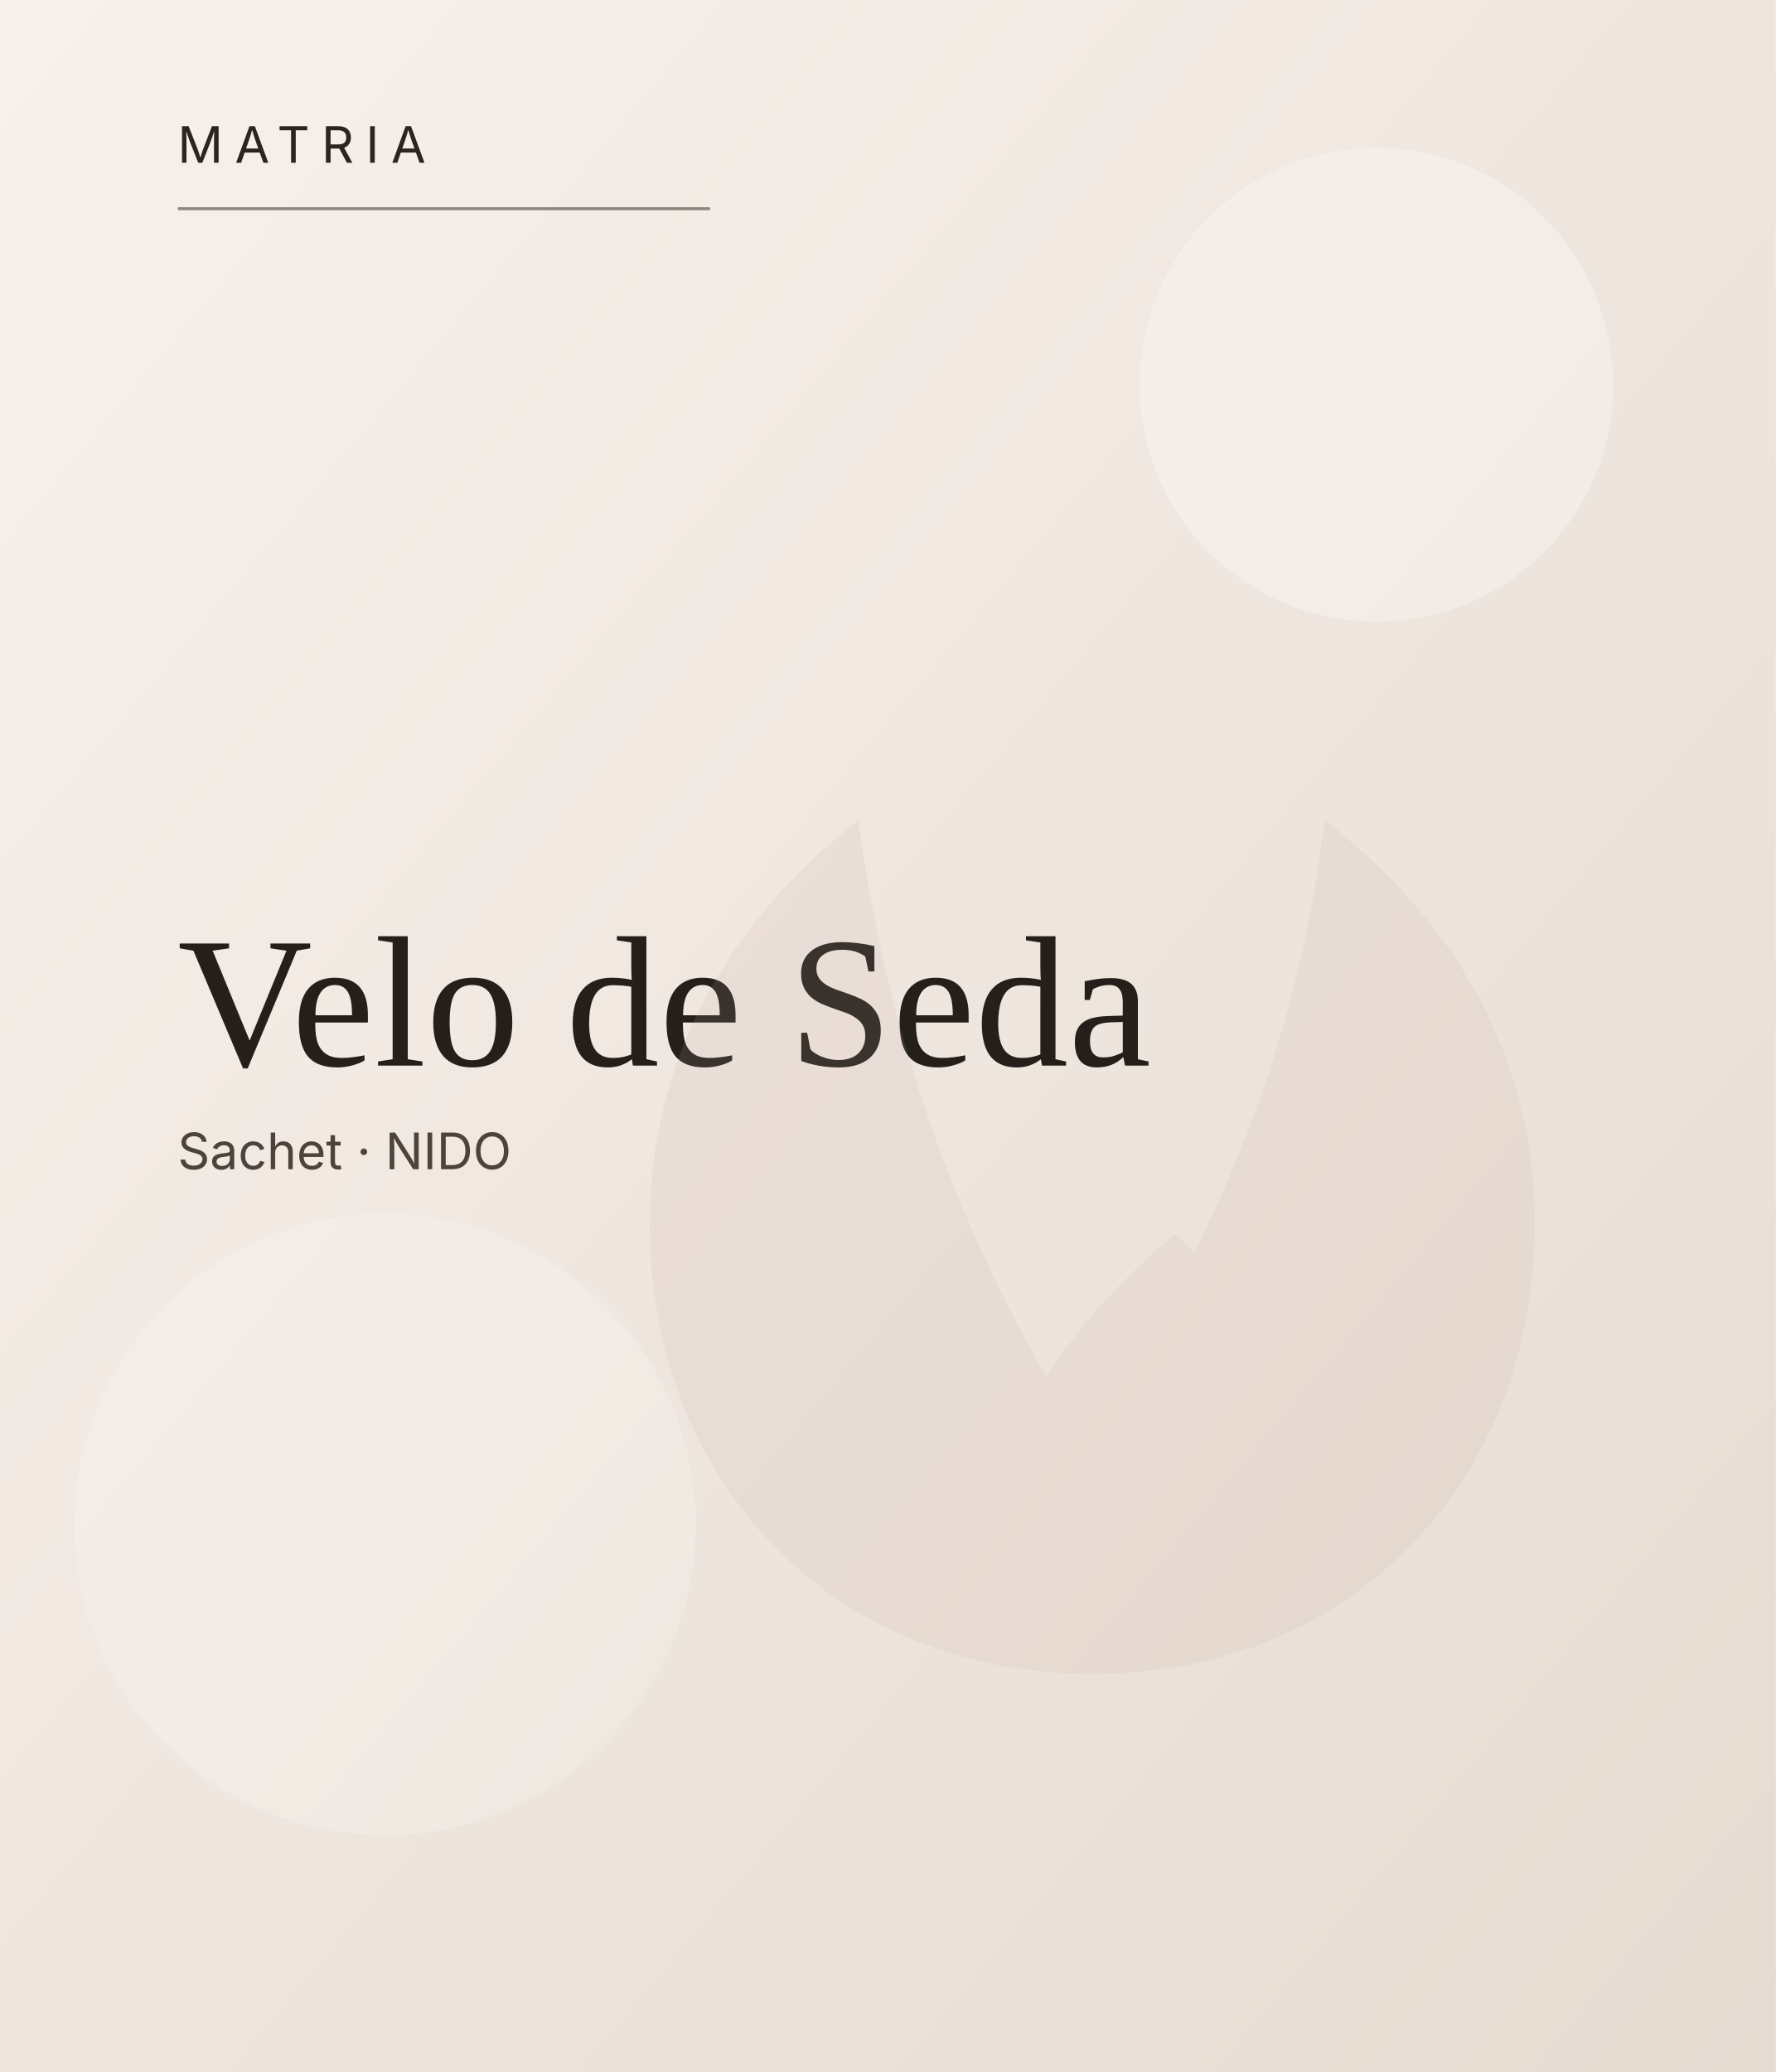
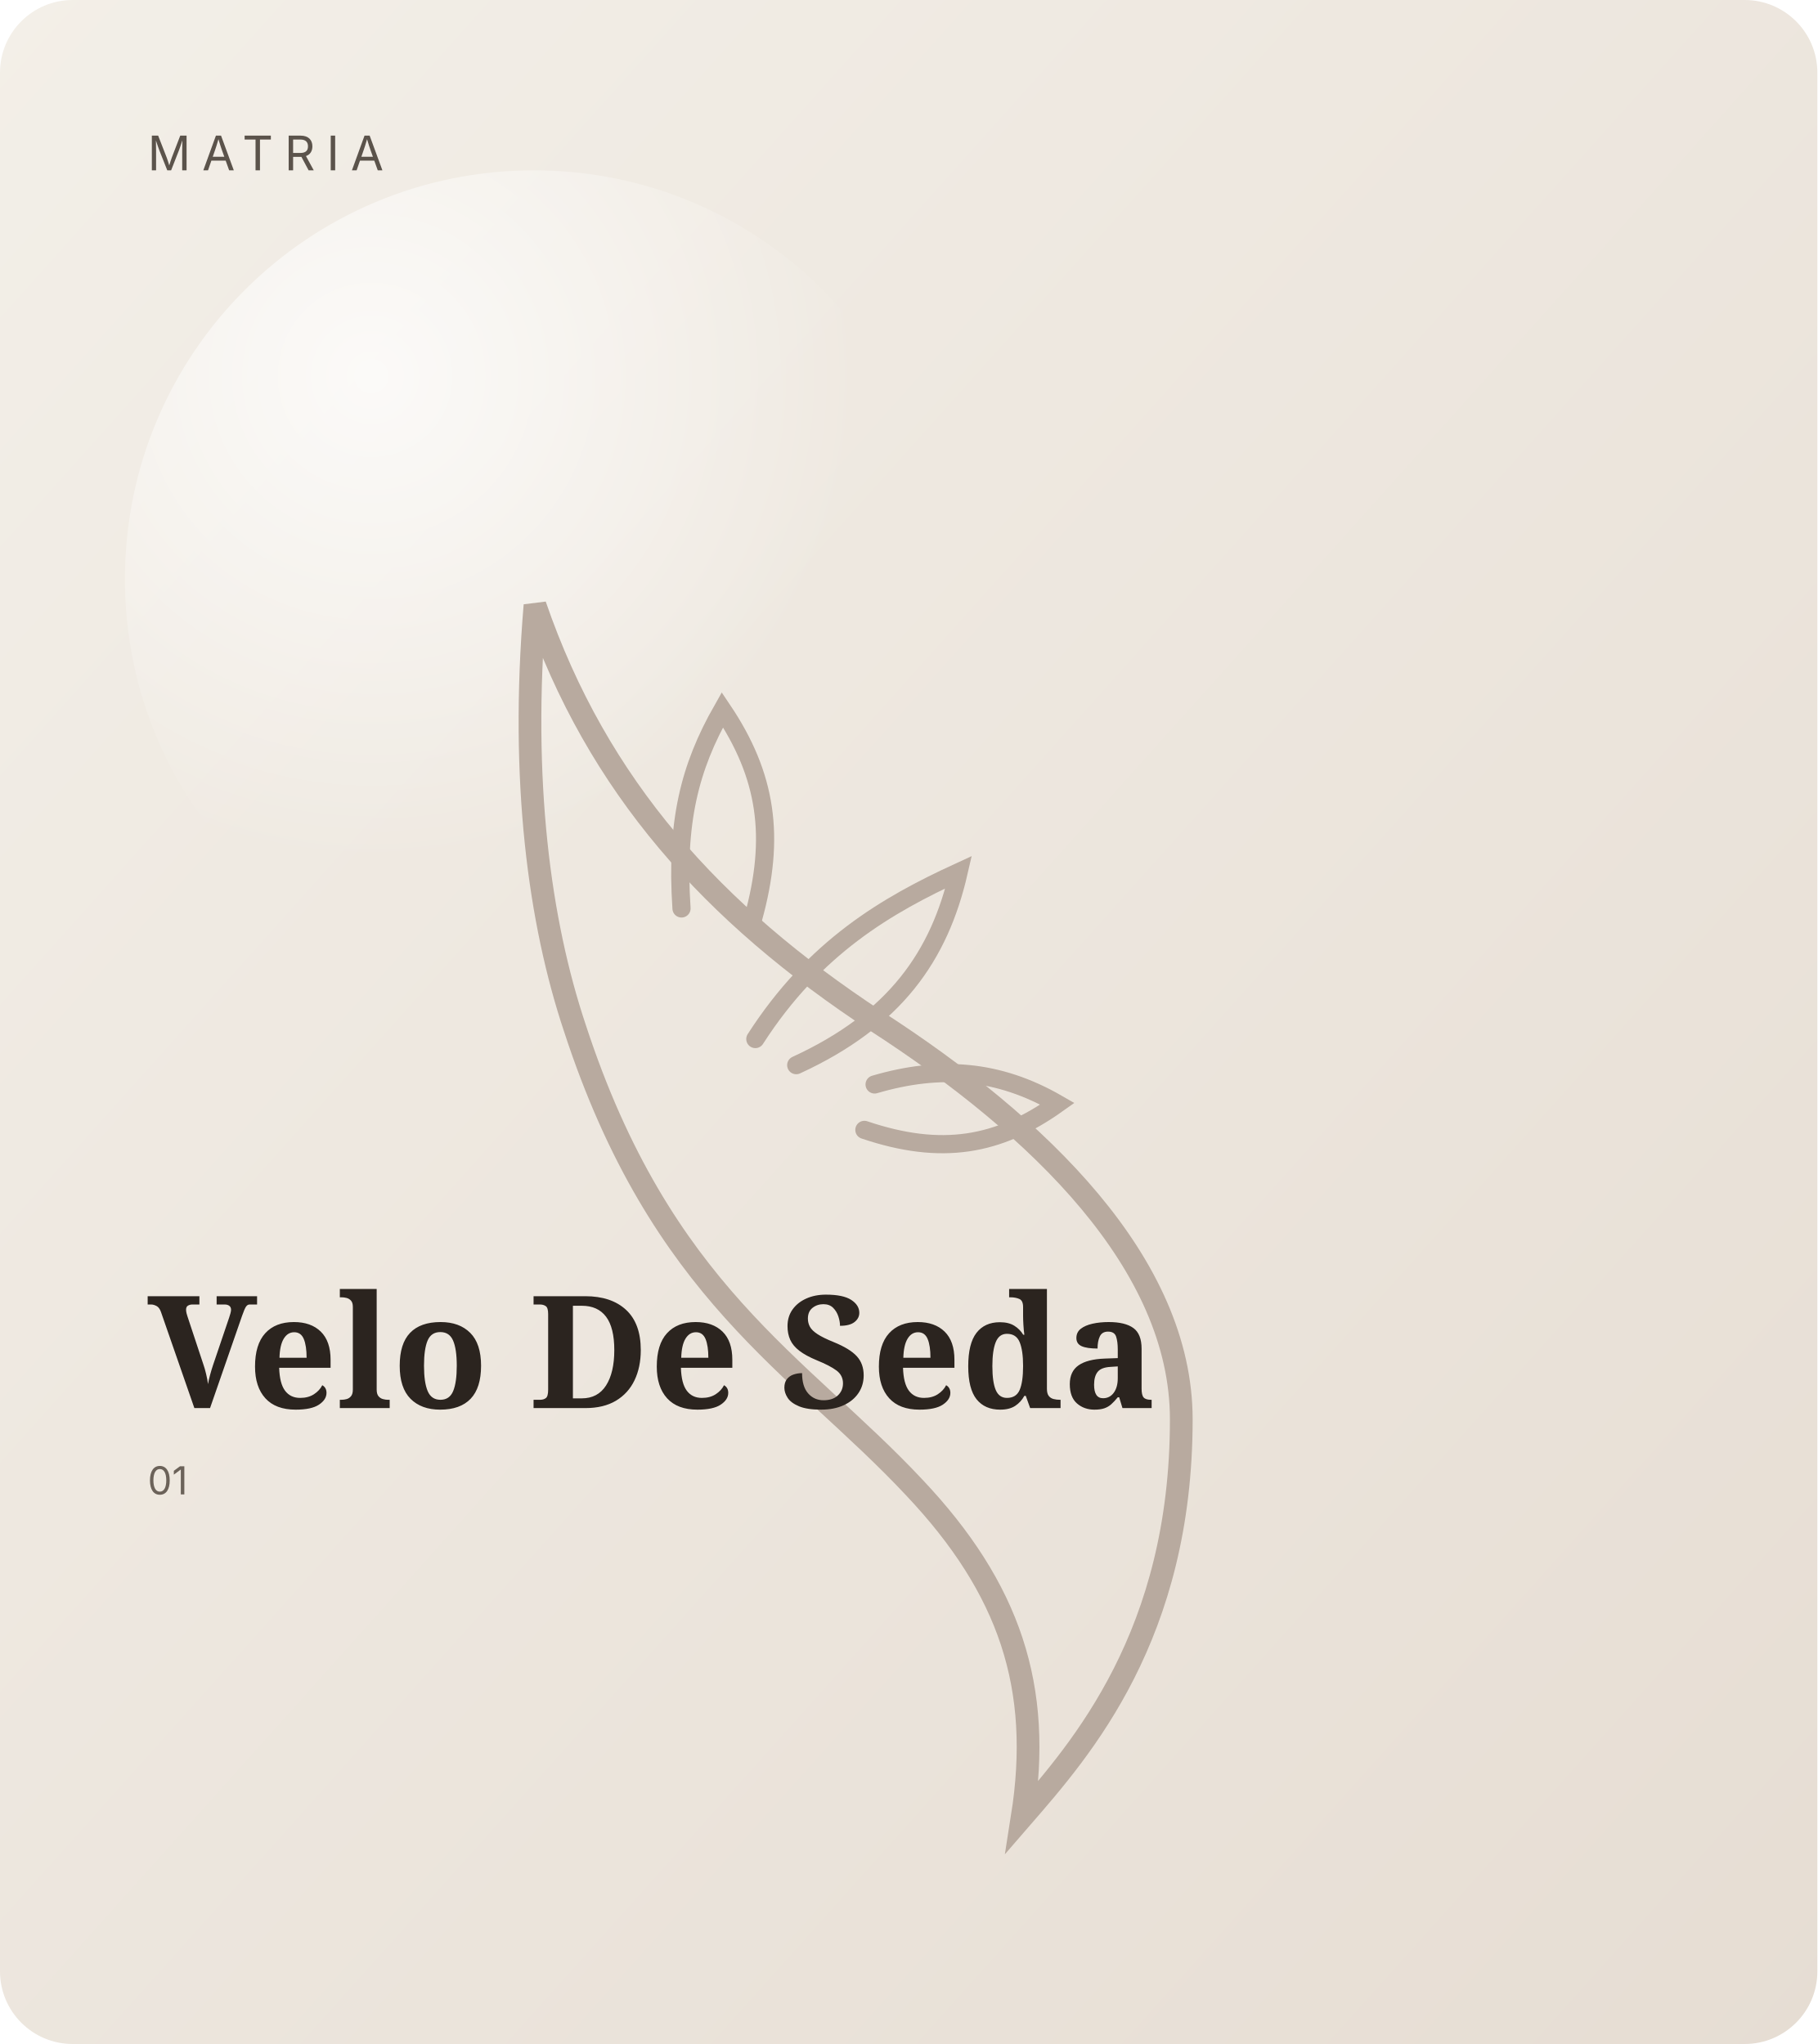
- <svg xmlns="http://www.w3.org/2000/svg" width="1200" height="1400" viewBox="0 0 1200 1400" role="img" aria-label="Velo de Seda">
+ <svg xmlns="http://www.w3.org/2000/svg" width="1600" height="1800" viewBox="0 0 1600 1800" role="img" aria-label="Velo De Seda">
  <defs>
-     <linearGradient id="g" x1="0" y1="0" x2="1" y2="1">
-       <stop offset="0%" stop-color="#f7f1ec" />
-       <stop offset="100%" stop-color="#e6dbd1" />
+     <linearGradient id="g" x1="0" x2="1" y1="0" y2="1">
+       <stop offset="0%" stop-color="#f3efe8" />
+       <stop offset="100%" stop-color="#e6ddd3" />
    </linearGradient>
+     <radialGradient id="r" cx="30%" cy="25%" r="60%">
+       <stop offset="0%" stop-color="#ffffff" stop-opacity="0.75" />
+       <stop offset="100%" stop-color="#ffffff" stop-opacity="0" />
+     </radialGradient>
  </defs>
-   <rect width="1200" height="1400" fill="url(#g)" />
-   <circle cx="930" cy="260" r="160" fill="rgba(255,255,255,0.28)" />
-   <circle cx="260" cy="1030" r="210" fill="rgba(255,255,255,0.18)" />
-   <rect x="120" y="140" width="360" height="2" rx="1" fill="#3a312a" opacity="0.55" />
-   <text x="120" y="110" font-family="Inter, Arial, sans-serif" font-size="34" letter-spacing="8" fill="#2b241f">MATRIA</text>
-   <text x="120" y="720" font-family="Georgia, 'Times New Roman', serif" font-size="126" fill="#241f1a">Velo de Seda</text>
-   <text x="120" y="790" font-family="Inter, Arial, sans-serif" font-size="34" fill="#4d433b">Sachet · NIDO</text>
-   <path d="M760 930c75-120 120-245 135-376 92 72 142 163 142 274 0 168-119 303-299 303s-299-135-299-303c0-110 50-202 141-274 18 134 59 258 127 376 24-36 53-68 87-96 30 27 54 60 66 96Z" fill="#c7a79d" opacity="0.14" />
+   <rect width="1600" height="1800" rx="64" fill="url(#g)" />
+   <circle cx="470" cy="510" r="360" fill="url(#r)" />
+   <path d="M1040 1250c0 190-88 290-140 350 18-114-11-201-95-290-102-109-223-172-299-405-31-93-48-217-35-372 55 160 157 272 300 366 144 93 269 214 269 351Z" fill="none" stroke="#b8aa9f" stroke-width="20" stroke-linecap="round" />
+   <path d="M665 915c52-81 116-118 179-147-17 74-56 130-143 170" fill="none" stroke="#b8aa9f" stroke-width="16" stroke-linecap="round" />
+   <path d="M600 800c-5-76 7-124 36-175 39 58 47 112 27 184" fill="none" stroke="#b8aa9f" stroke-width="16" stroke-linecap="round" />
+   <path d="M770 955c58-17 109-13 161 17-52 37-102 46-170 23" fill="none" stroke="#b8aa9f" stroke-width="16" stroke-linecap="round" />
+   <text x="130" y="150" fill="#5b534b" font-family="Inter, Arial, sans-serif" font-size="42" letter-spacing="10">MATRIA</text>
+   <text x="130" y="1240" fill="#2b241f" font-family="'Cormorant Garamond', Georgia, serif" font-size="138" font-weight="600">Velo De Seda</text>
+   <text x="130" y="1316" fill="#6b6259" font-family="Inter, Arial, sans-serif" font-size="34">01</text>
</svg>
